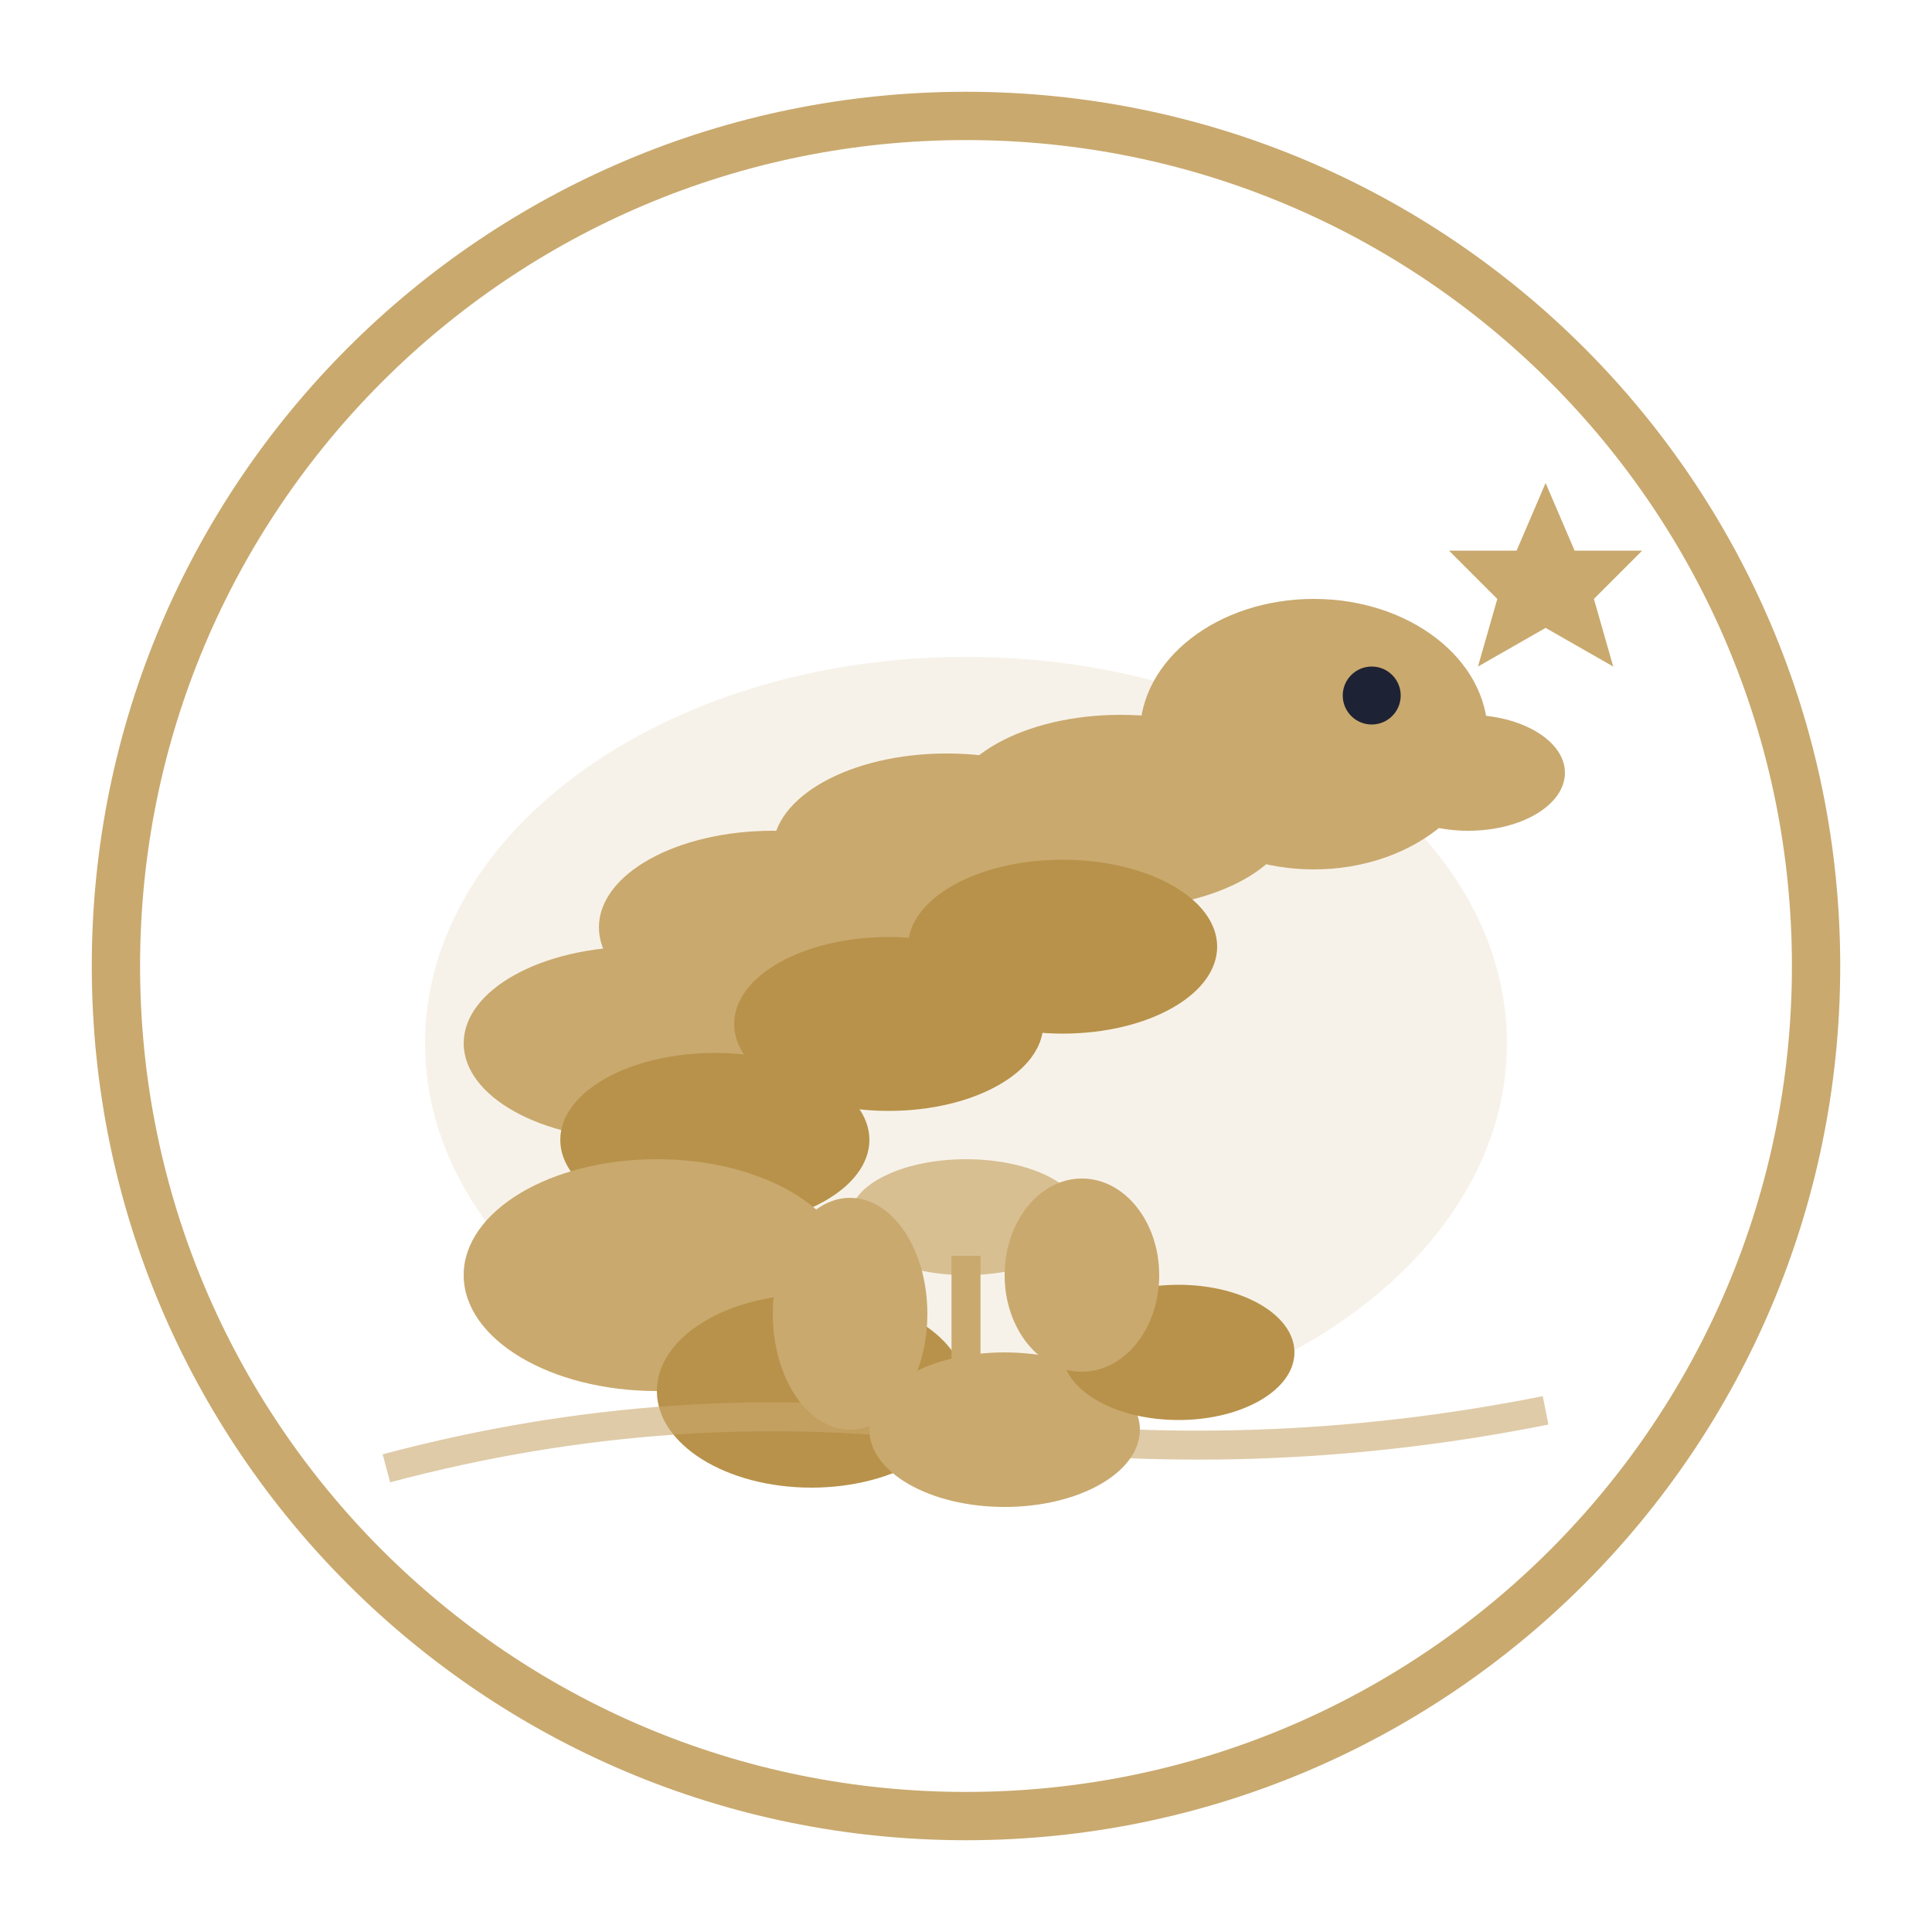
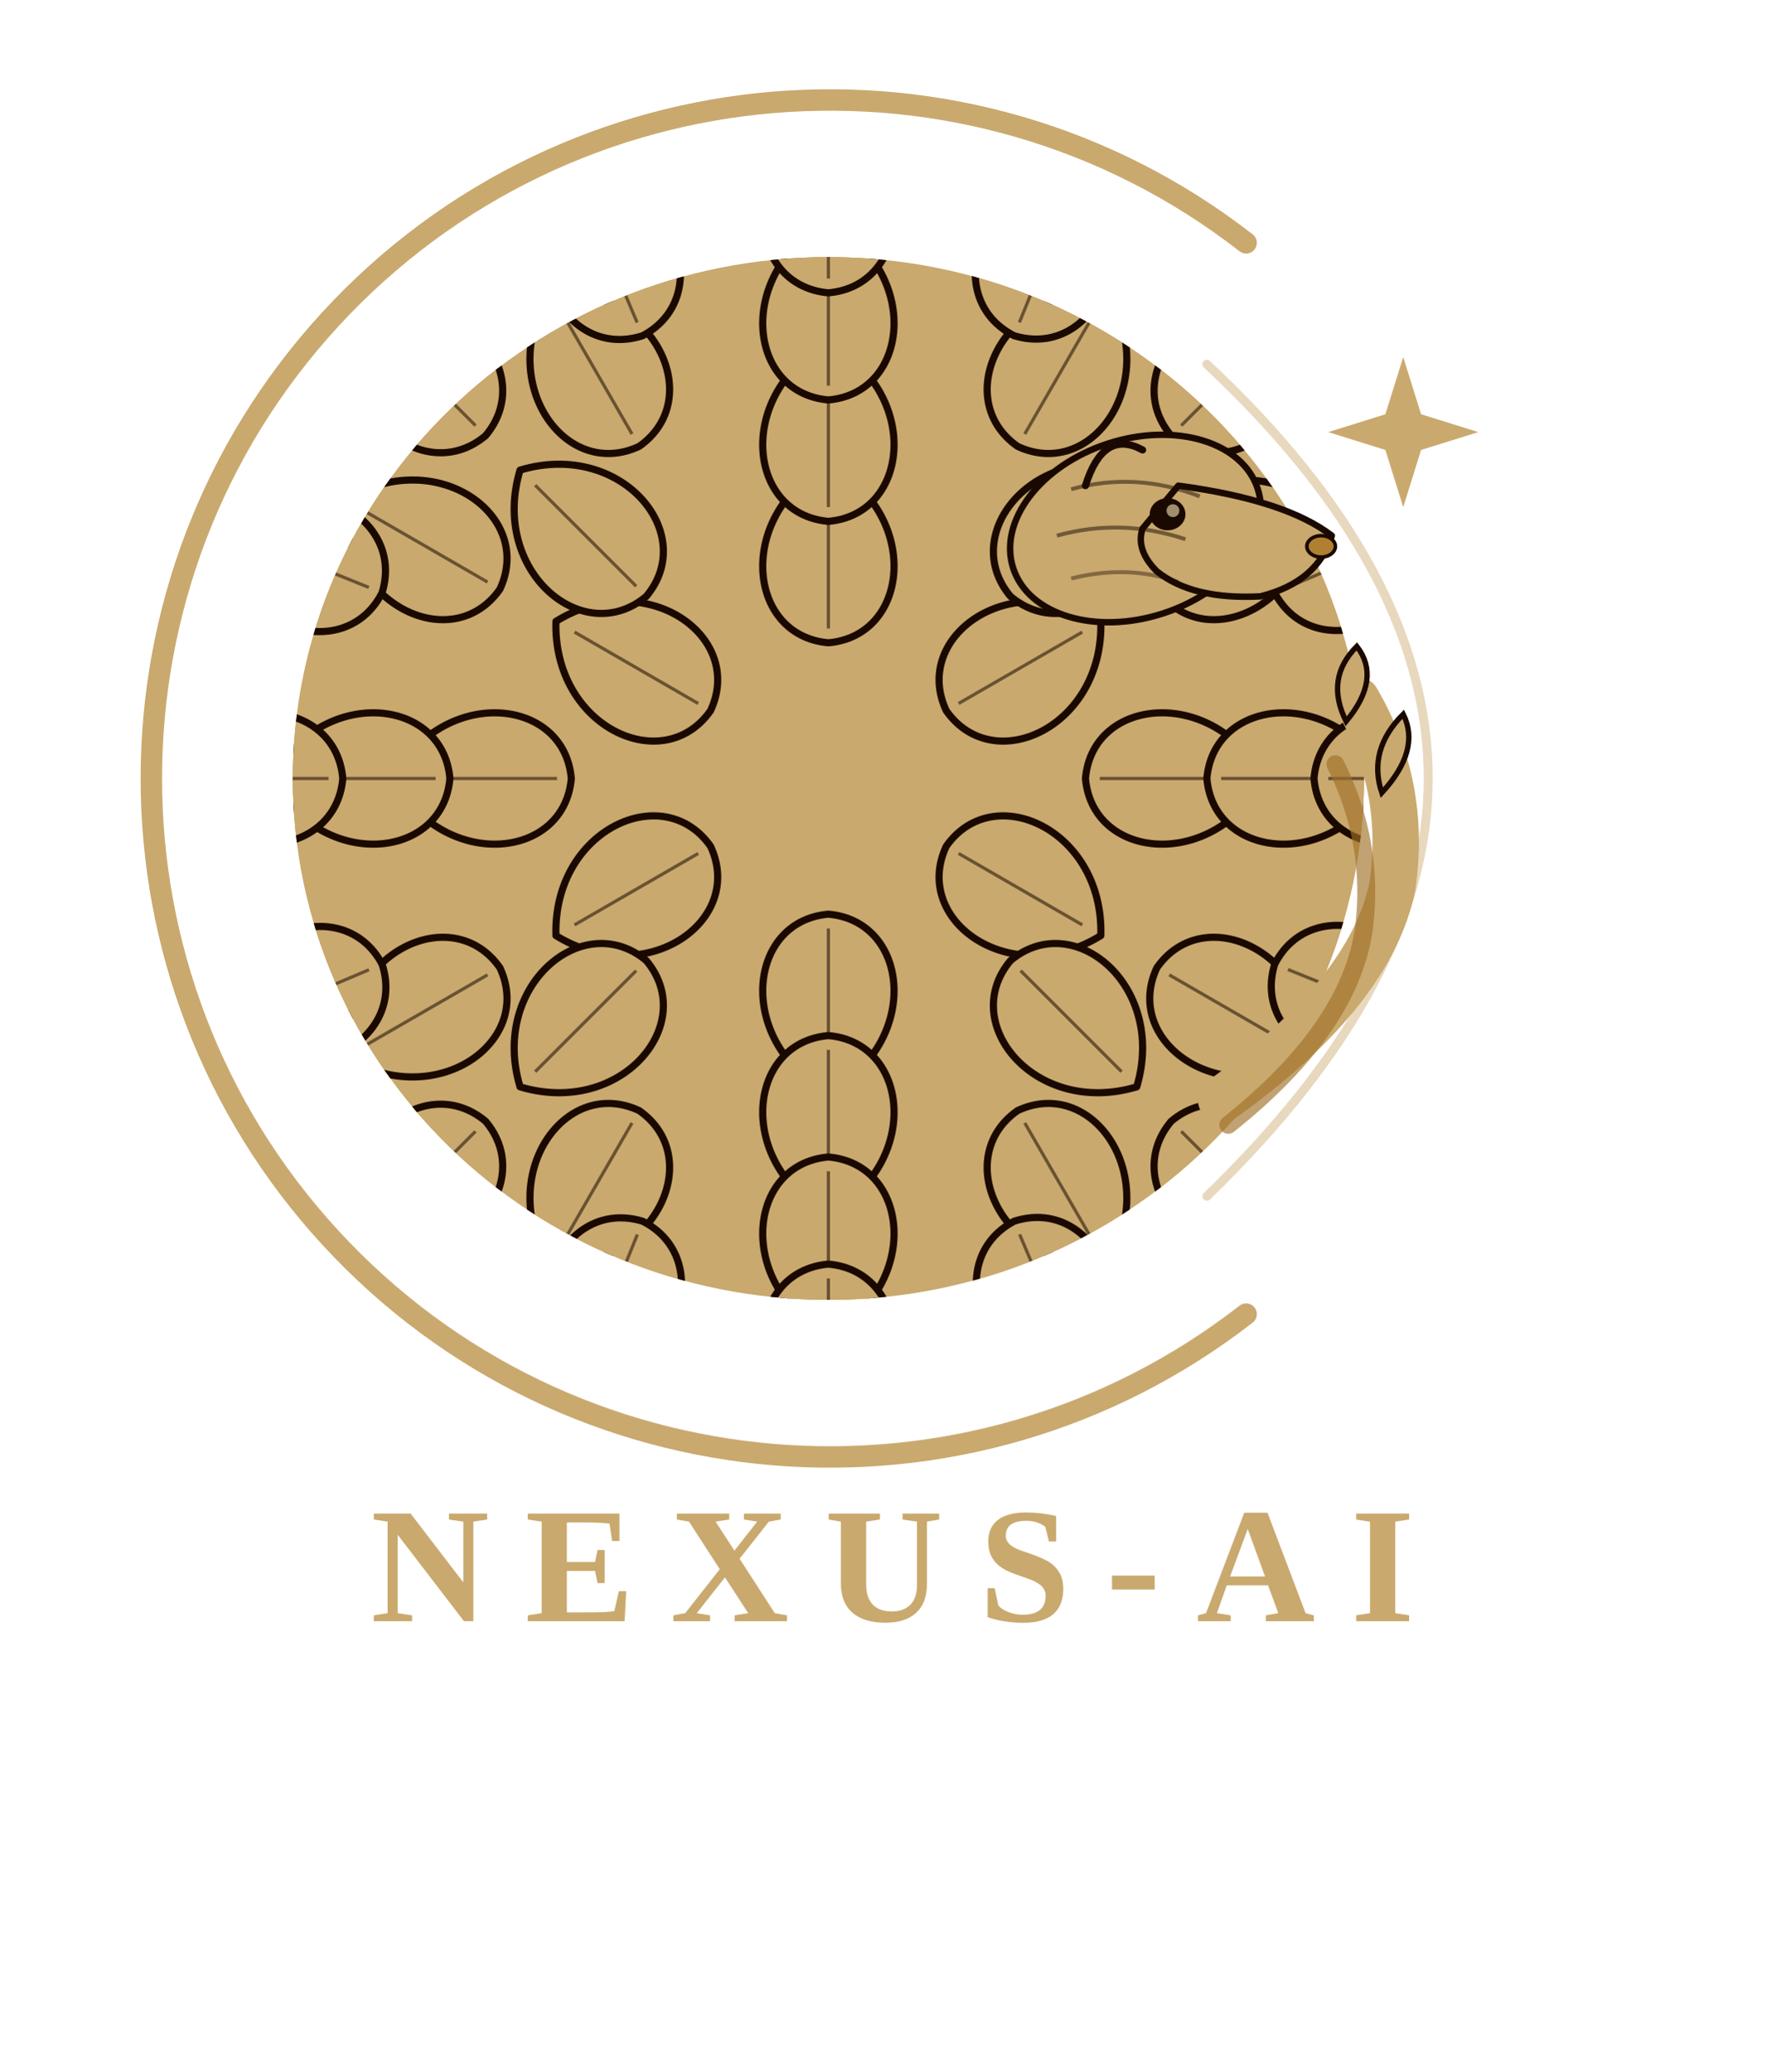
- <svg xmlns="http://www.w3.org/2000/svg" viewBox="0 0 100 100">
-   <circle cx="50" cy="50" r="44" fill="none" stroke="#c9a96e" stroke-width="2.5" />
-   <ellipse cx="50" cy="54" rx="28" ry="20" fill="#c9a96e" opacity="0.15" />
-   <g fill="#c9a96e">
-     <ellipse cx="68" cy="38" rx="9" ry="7" fill="#c9a96e" />
-     <circle cx="71" cy="36" r="1.5" fill="#1e2235" />
-     <ellipse cx="76" cy="40" rx="5" ry="3" fill="#c9a96e" />
-     <ellipse cx="58" cy="42" rx="9" ry="5" fill="#c9a96e" />
-     <ellipse cx="49" cy="44" rx="9" ry="5" fill="#c9a96e" />
-     <ellipse cx="40" cy="48" rx="9" ry="5" fill="#c9a96e" />
-     <ellipse cx="33" cy="54" rx="9" ry="5" fill="#c9a96e" />
-     <ellipse cx="55" cy="49" rx="8" ry="4.5" fill="#b8924a" />
-     <ellipse cx="46" cy="53" rx="8" ry="4.5" fill="#b8924a" />
-     <ellipse cx="37" cy="59" rx="8" ry="4.5" fill="#b8924a" />
-     <ellipse cx="34" cy="66" rx="10" ry="6" fill="#c9a96e" />
-     <ellipse cx="42" cy="72" rx="8" ry="5" fill="#b8924a" />
-     <ellipse cx="52" cy="74" rx="7" ry="4" fill="#c9a96e" />
-     <ellipse cx="61" cy="70" rx="6" ry="3.5" fill="#b8924a" />
-     <ellipse cx="44" cy="68" rx="4" ry="6" fill="#c9a96e" />
-     <ellipse cx="56" cy="66" rx="4" ry="5" fill="#c9a96e" />
-     <polygon points="80,25 81.5,28.5 85,28.5 82.5,31 83.5,34.5 80,32.5 76.5,34.5 77.5,31 75,28.5 78.5,28.5" fill="#c9a96e" />
+ <svg xmlns="http://www.w3.org/2000/svg" xmlns:xlink="http://www.w3.org/1999/xlink" viewBox="0 0 500 580">
+   <defs>
+     <clipPath id="body-clip">
+       <ellipse cx="232" cy="218" rx="150" ry="146" />
+     </clipPath>
+     <g id="s">
+       <path d="M 0 0 C -23 -2 -26 -36 0 -50 C 26 -36 23 -2 0 0Z" fill="#c9a96e" stroke="#1a0900" stroke-width="2" stroke-linejoin="round" />
+       <line x1="0" y1="-4" x2="0" y2="-44" stroke="#1a0900" stroke-width="0.9" opacity="0.55" />
+     </g>
+   </defs>
+   <path d="M 349 68 A 190 190 0 1 0 349 368" fill="none" stroke="#c9a96e" stroke-width="6" stroke-linecap="round" />
+   <path d="M 338 335 Q 400 275 400 218 Q 400 160 338 102" fill="none" stroke="#c9a96e" stroke-width="2.5" stroke-linecap="round" opacity="0.45" />
+   <ellipse cx="232" cy="218" rx="150" ry="146" fill="#c9a96e" />
+   <g clip-path="url(#body-clip)">
+     <use xlink:href="#s" transform="translate(232,180) rotate(0)" />
+     <use xlink:href="#s" transform="translate(265,199) rotate(60)" />
+     <use xlink:href="#s" transform="translate(265,237) rotate(120)" />
+     <use xlink:href="#s" transform="translate(232,256) rotate(180)" />
+     <use xlink:href="#s" transform="translate(199,237) rotate(240)" />
+     <use xlink:href="#s" transform="translate(199,199) rotate(300)" />
+     <use xlink:href="#s" transform="translate(232,146) rotate(0)" />
+     <use xlink:href="#s" transform="translate(283,167) rotate(45)" />
+     <use xlink:href="#s" transform="translate(304,218) rotate(90)" />
+     <use xlink:href="#s" transform="translate(283,269) rotate(135)" />
+     <use xlink:href="#s" transform="translate(232,290) rotate(180)" />
+     <use xlink:href="#s" transform="translate(181,269) rotate(225)" />
+     <use xlink:href="#s" transform="translate(160,218) rotate(270)" />
+     <use xlink:href="#s" transform="translate(181,167) rotate(315)" />
+     <use xlink:href="#s" transform="translate(232,112) rotate(0)" />
+     <use xlink:href="#s" transform="translate(285,125) rotate(30)" />
+     <use xlink:href="#s" transform="translate(324,165) rotate(60)" />
+     <use xlink:href="#s" transform="translate(338,218) rotate(90)" />
+     <use xlink:href="#s" transform="translate(324,271) rotate(120)" />
+     <use xlink:href="#s" transform="translate(285,311) rotate(150)" />
+     <use xlink:href="#s" transform="translate(232,324) rotate(180)" />
+     <use xlink:href="#s" transform="translate(179,311) rotate(210)" />
+     <use xlink:href="#s" transform="translate(140,271) rotate(240)" />
+     <use xlink:href="#s" transform="translate(126,218) rotate(270)" />
+     <use xlink:href="#s" transform="translate(140,165) rotate(300)" />
+     <use xlink:href="#s" transform="translate(179,125) rotate(330)" />
+     <use xlink:href="#s" transform="translate(232,82) rotate(0)" />
+     <use xlink:href="#s" transform="translate(284,94) rotate(22)" />
+     <use xlink:href="#s" transform="translate(328,122) rotate(45)" />
+     <use xlink:href="#s" transform="translate(357,166) rotate(67)" />
+     <use xlink:href="#s" transform="translate(368,218) rotate(90)" />
+     <use xlink:href="#s" transform="translate(357,270) rotate(112)" />
+     <use xlink:href="#s" transform="translate(328,314) rotate(135)" />
+     <use xlink:href="#s" transform="translate(284,342) rotate(157)" />
+     <use xlink:href="#s" transform="translate(232,354) rotate(180)" />
+     <use xlink:href="#s" transform="translate(180,342) rotate(202)" />
+     <use xlink:href="#s" transform="translate(136,314) rotate(225)" />
+     <use xlink:href="#s" transform="translate(107,270) rotate(247)" />
+     <use xlink:href="#s" transform="translate(96,218) rotate(270)" />
+     <use xlink:href="#s" transform="translate(107,166) rotate(292)" />
+     <use xlink:href="#s" transform="translate(136,122) rotate(315)" />
+     <use xlink:href="#s" transform="translate(180,94) rotate(337)" />
  </g>
-   <path d="M 20 76 Q 35 72 50 74 Q 65 76 80 73" stroke="#c9a96e" stroke-width="1.5" fill="none" opacity="0.6" />
-   <line x1="50" y1="74" x2="50" y2="65" stroke="#c9a96e" stroke-width="1.5" />
-   <ellipse cx="50" cy="63" rx="6" ry="3" fill="#c9a96e" opacity="0.7" />
+   <ellipse cx="318" cy="148" rx="36" ry="25" fill="#c9a96e" stroke="#1a0900" stroke-width="1.8" transform="rotate(-18,318,148)" />
+   <path d="M 330 136 Q 360 140 373 150 Q 369 163 353 167 Q 334 168 324 160 Q 318 154 320 148 Z" fill="#c9a96e" stroke="#1a0900" stroke-width="1.8" stroke-linejoin="round" />
+   <ellipse cx="370" cy="153" rx="4" ry="3" fill="#b08030" stroke="#1a0900" stroke-width="1" />
+   <ellipse cx="327" cy="144" rx="5" ry="4.5" fill="#1a0900" />
+   <circle cx="328.5" cy="143" r="1.8" fill="#e8d5a8" opacity="0.65" />
+   <path d="M 300 137 Q 318 132 336 139" stroke="#1a0900" stroke-width="1.1" fill="none" opacity="0.5" />
+   <path d="M 296 150 Q 314 145 332 151" stroke="#1a0900" stroke-width="1.1" fill="none" opacity="0.5" />
+   <path d="M 300 162 Q 316 158 330 163" stroke="#1a0900" stroke-width="1.1" fill="none" opacity="0.4" />
+   <path d="M 304 136 Q 309 120 320 126" fill="none" stroke="#1a0900" stroke-width="2" stroke-linecap="round" />
+   <path d="M 342 308 Q 384 278 390 248 Q 394 220 380 196" stroke="#c9a96e" stroke-width="13" fill="none" stroke-linecap="round" />
+   <path d="M 344 315 Q 378 288 382 260 Q 385 236 374 214" stroke="#a07028" stroke-width="5" fill="none" stroke-linecap="round" opacity="0.65" />
+   <path d="M 377 202 Q 387 190 380 181 Q 371 190 377 202Z" fill="#c9a96e" stroke="#1a0900" stroke-width="1.5" />
+   <path d="M 387 222 Q 398 210 393 200 Q 383 210 387 222Z" fill="#c9a96e" stroke="#1a0900" stroke-width="1.5" />
+   <path d="M 393 100 L 398 116 L 414 121 L 398 126 L 393 142 L 388 126 L 372 121 L 388 116 Z" fill="#c9a96e" />
+   <text x="250" y="454" text-anchor="middle" fill="#c9a96e" font-family="Georgia, 'Times New Roman', serif" font-size="46" font-weight="700" letter-spacing="10">NEXUS-AI</text>
</svg>
